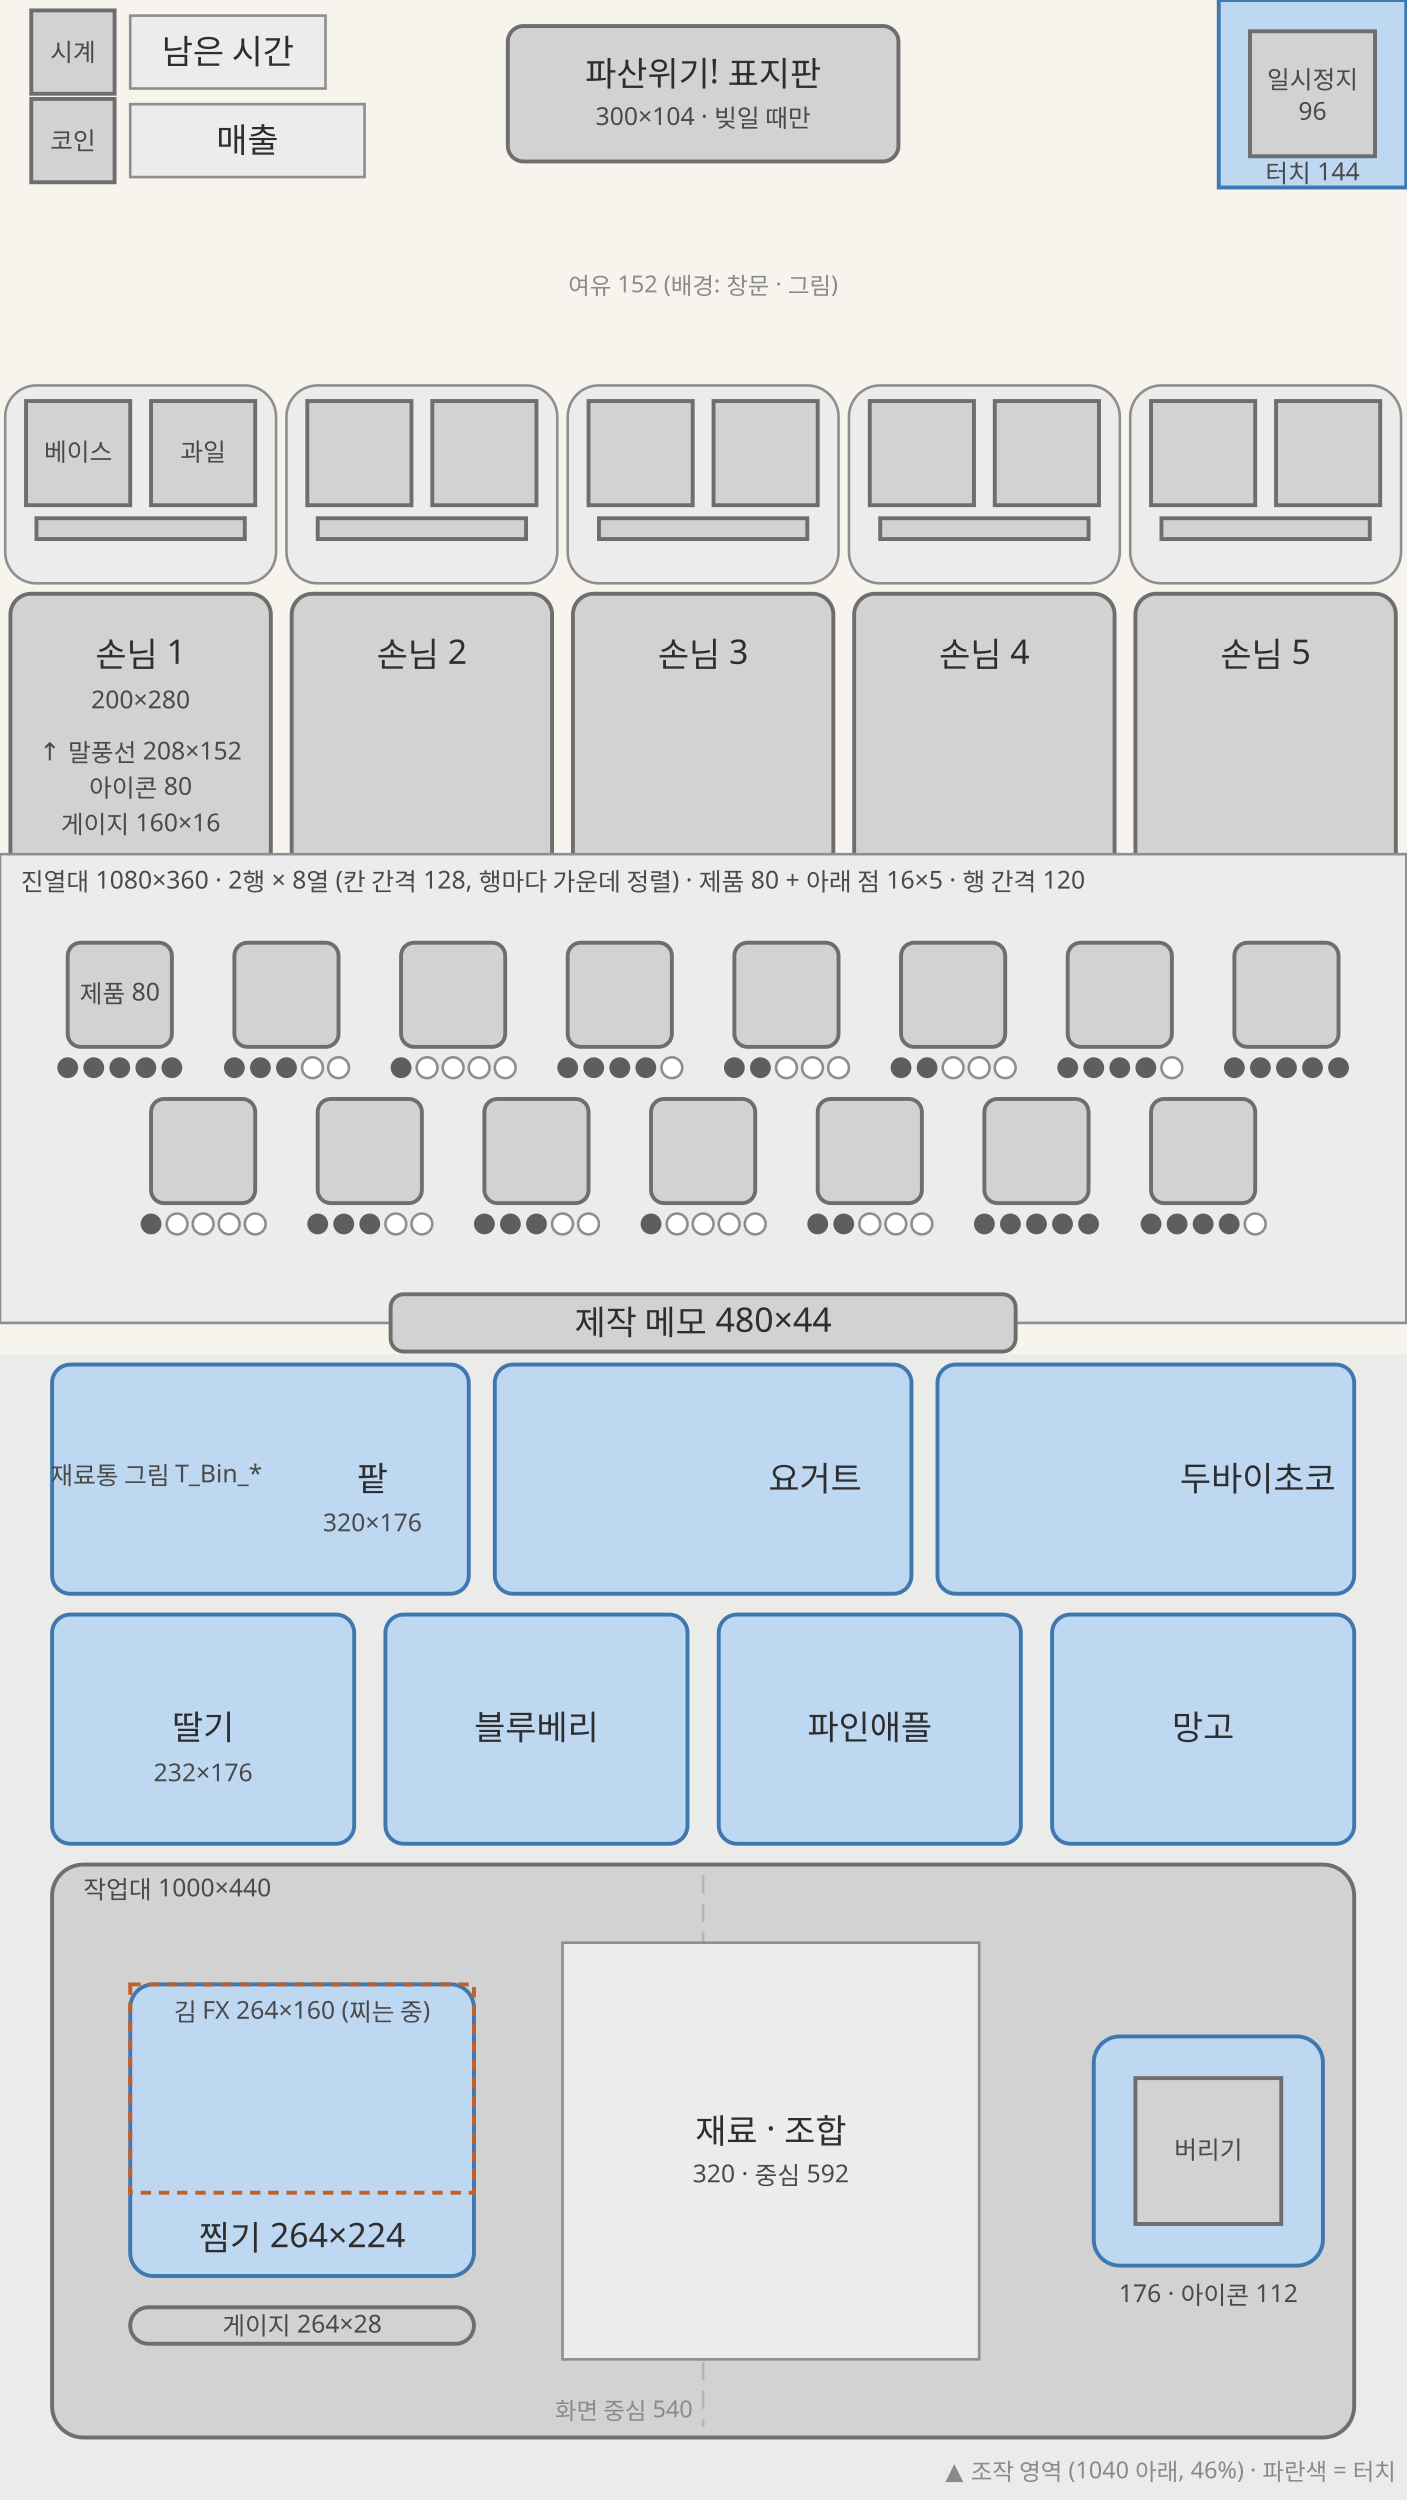
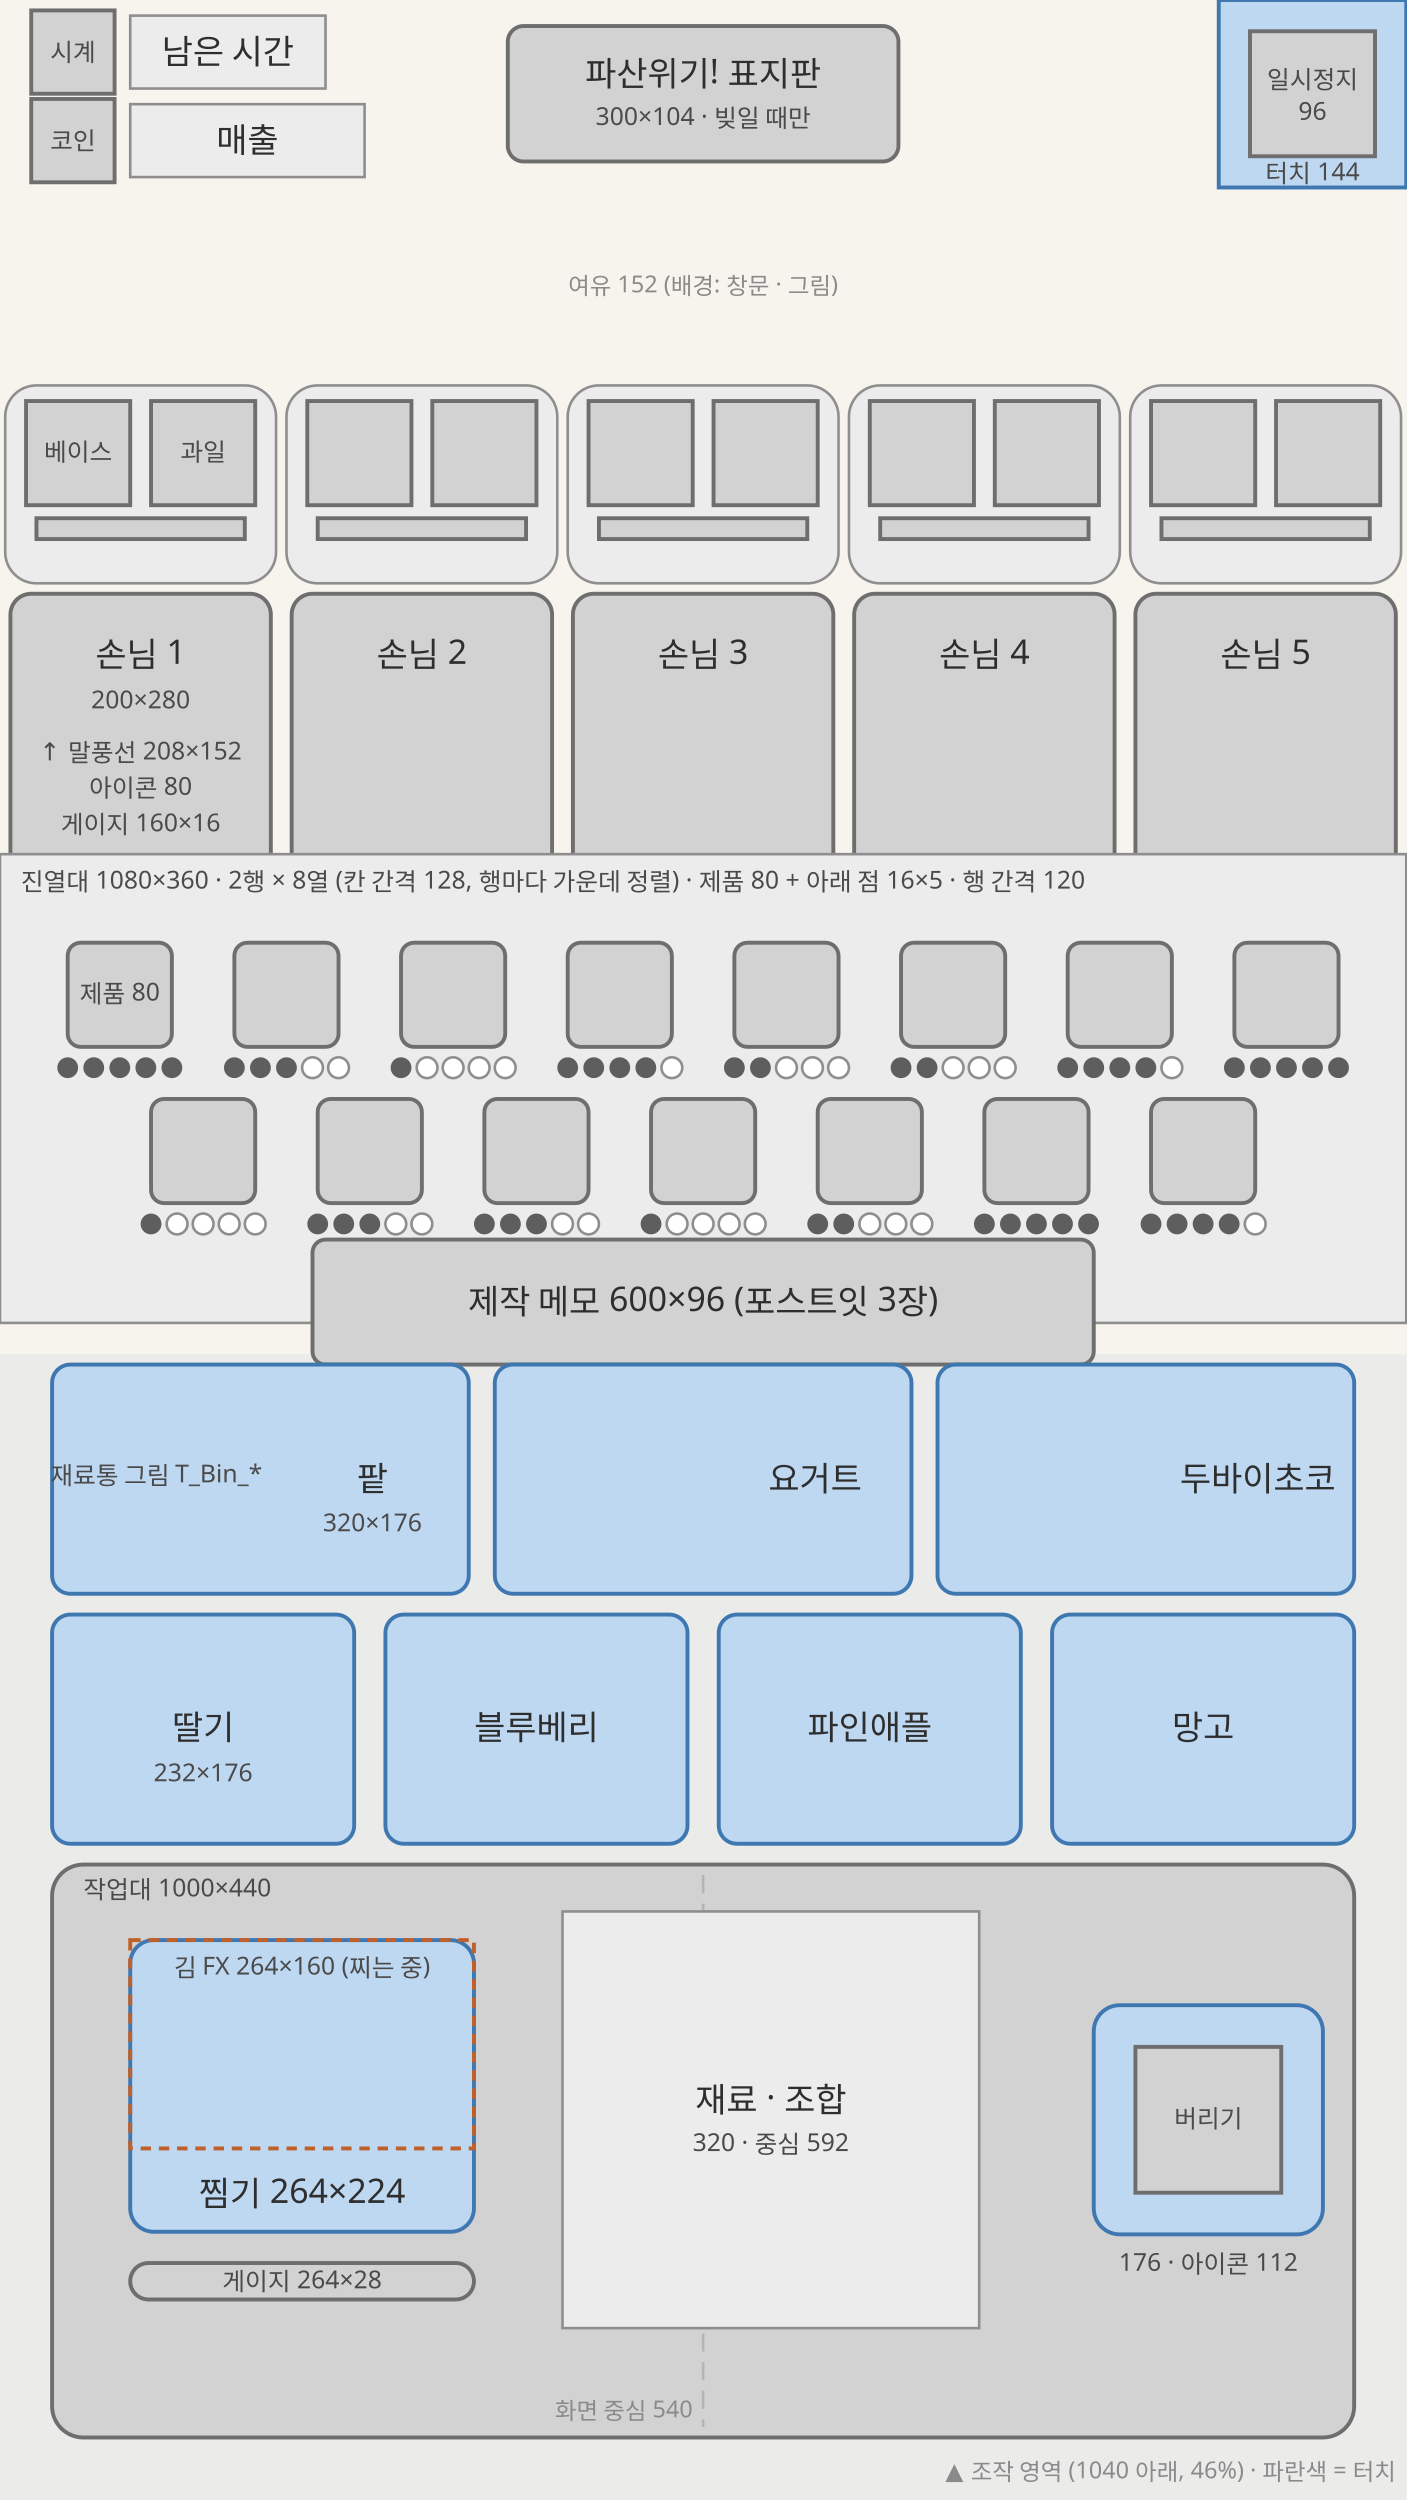
<svg xmlns="http://www.w3.org/2000/svg" width="1080" height="1920" viewBox="0 0 1080 1920" font-family="Malgun Gothic">
  <style>
    .page { fill: #F7F4EE; }
    .bg { fill: #E6DCCB; stroke: #A89C8A; stroke-width: 2; stroke-dasharray: 10 6; }
    .guide { stroke: #B5B5B5; stroke-width: 2; stroke-dasharray: 14 8; }
    .box { fill: #D2D2D2; stroke: #6E6E6E; stroke-width: 3; }
    .sub { fill: #ECECEC; stroke: #8E8E8E; stroke-width: 2; }
    .tap { fill: #BFD8F2; stroke: #3F78B0; stroke-width: 3; }
    .fx { fill: none; stroke: #C0602A; stroke-width: 3; stroke-dasharray: 8 6; }
    .thumb { fill: #3F78B0; fill-opacity: 0.07; }
    .t { font-size: 26px; fill: #2E2E2E; text-anchor: middle; }
    .s { font-size: 19px; fill: #4A4A4A; text-anchor: middle; }
    .l { font-size: 19px; fill: #4A4A4A; }
    .on { fill: #5E5E5E; }
    .off { fill: #FFFFFF; stroke: #8E8E8E; stroke-width: 2; }
    .z { font-size: 18px; fill: #8A8A8A; text-anchor: end; }
  </style>
  <defs>
    <g id="slot">
      <rect class="sub" x="4" y="296" width="208" height="152" rx="24" />
      <rect class="box" x="20" y="308" width="80" height="80" />
      <rect class="box" x="116" y="308" width="80" height="80" />
      <rect class="box" x="28" y="398" width="160" height="16" />
      <rect class="box" x="8" y="456" width="200" height="280" rx="16" />
    </g>
  </defs>
  <rect class="page" width="1080" height="1920" />
  <rect class="thumb" y="1040" width="1080" height="880" />
  <rect class="box" x="24" y="8" width="64" height="64" />
  <text class="s" x="56" y="47">시계</text>
  <rect class="sub" x="100" y="12" width="150" height="56" />
  <text class="t" x="175" y="49">남은 시간</text>
  <rect class="box" x="24" y="76" width="64" height="64" />
  <text class="s" x="56" y="115">코인</text>
  <rect class="sub" x="100" y="80" width="180" height="56" />
  <text class="t" x="190" y="117">매출</text>
  <rect class="box" x="390" y="20" width="300" height="104" rx="12" />
  <text class="t" x="540" y="66">파산위기! 표지판</text>
  <text class="s" x="540" y="96">300×104 · 빚일 때만</text>
  <rect class="tap" x="936" y="0" width="144" height="144" />
  <rect class="box" x="960" y="24" width="96" height="96" />
  <text class="s" x="1008" y="68">일시정지</text>
  <text class="s" x="1008" y="92">96</text>
  <text class="s" x="1008" y="140">터치 144</text>
  <text class="z" x="540" y="226" style="text-anchor: middle">여유 152 (배경: 창문 · 그림)</text>
  <use href="#slot" x="0" />
  <use href="#slot" x="216" />
  <use href="#slot" x="432" />
  <use href="#slot" x="648" />
  <use href="#slot" x="864" />
  <text class="s" x="60" y="354">베이스</text>
  <text class="s" x="156" y="354">과일</text>
  <text class="t" x="108" y="512">손님 1</text>
  <text class="s" x="108" y="544">200×280</text>
  <text class="s" x="108" y="584">↑ 말풍선 208×152</text>
  <text class="s" x="108" y="612">아이콘 80</text>
  <text class="s" x="108" y="640">게이지 160×16</text>
  <text class="t" x="324" y="512">손님 2</text>
  <text class="t" x="540" y="512">손님 3</text>
  <text class="t" x="756" y="512">손님 4</text>
  <text class="t" x="972" y="512">손님 5</text>
  <rect class="sub" x="0" y="656" width="1080" height="360" />
  <text class="l" x="16" y="684">진열대 1080×360 · 2행 × 8열 (칸 간격 128, 행마다 가운데 정렬) · 제품 80 + 아래 점 16×5 · 행 간격 120</text>
  <rect class="box" x="52" y="724" width="80" height="80" rx="10" />
  <circle class="on" cx="52" cy="820" r="8" />
  <circle class="on" cx="72" cy="820" r="8" />
  <circle class="on" cx="92" cy="820" r="8" />
  <circle class="on" cx="112" cy="820" r="8" />
  <circle class="on" cx="132" cy="820" r="8" />
  <rect class="box" x="180" y="724" width="80" height="80" rx="10" />
  <circle class="on" cx="180" cy="820" r="8" />
  <circle class="on" cx="200" cy="820" r="8" />
  <circle class="on" cx="220" cy="820" r="8" />
  <circle class="off" cx="240" cy="820" r="8" />
  <circle class="off" cx="260" cy="820" r="8" />
  <rect class="box" x="308" y="724" width="80" height="80" rx="10" />
  <circle class="on" cx="308" cy="820" r="8" />
  <circle class="off" cx="328" cy="820" r="8" />
  <circle class="off" cx="348" cy="820" r="8" />
  <circle class="off" cx="368" cy="820" r="8" />
  <circle class="off" cx="388" cy="820" r="8" />
  <rect class="box" x="436" y="724" width="80" height="80" rx="10" />
  <circle class="on" cx="436" cy="820" r="8" />
  <circle class="on" cx="456" cy="820" r="8" />
  <circle class="on" cx="476" cy="820" r="8" />
  <circle class="on" cx="496" cy="820" r="8" />
  <circle class="off" cx="516" cy="820" r="8" />
  <rect class="box" x="564" y="724" width="80" height="80" rx="10" />
  <circle class="on" cx="564" cy="820" r="8" />
  <circle class="on" cx="584" cy="820" r="8" />
  <circle class="off" cx="604" cy="820" r="8" />
  <circle class="off" cx="624" cy="820" r="8" />
  <circle class="off" cx="644" cy="820" r="8" />
  <rect class="box" x="692" y="724" width="80" height="80" rx="10" />
  <circle class="on" cx="692" cy="820" r="8" />
  <circle class="on" cx="712" cy="820" r="8" />
  <circle class="off" cx="732" cy="820" r="8" />
  <circle class="off" cx="752" cy="820" r="8" />
  <circle class="off" cx="772" cy="820" r="8" />
  <rect class="box" x="820" y="724" width="80" height="80" rx="10" />
  <circle class="on" cx="820" cy="820" r="8" />
  <circle class="on" cx="840" cy="820" r="8" />
  <circle class="on" cx="860" cy="820" r="8" />
  <circle class="on" cx="880" cy="820" r="8" />
  <circle class="off" cx="900" cy="820" r="8" />
  <rect class="box" x="948" y="724" width="80" height="80" rx="10" />
  <circle class="on" cx="948" cy="820" r="8" />
  <circle class="on" cx="968" cy="820" r="8" />
  <circle class="on" cx="988" cy="820" r="8" />
  <circle class="on" cx="1008" cy="820" r="8" />
  <circle class="on" cx="1028" cy="820" r="8" />
  <rect class="box" x="116" y="844" width="80" height="80" rx="10" />
  <circle class="on" cx="116" cy="940" r="8" />
  <circle class="off" cx="136" cy="940" r="8" />
  <circle class="off" cx="156" cy="940" r="8" />
  <circle class="off" cx="176" cy="940" r="8" />
  <circle class="off" cx="196" cy="940" r="8" />
  <rect class="box" x="244" y="844" width="80" height="80" rx="10" />
  <circle class="on" cx="244" cy="940" r="8" />
  <circle class="on" cx="264" cy="940" r="8" />
  <circle class="on" cx="284" cy="940" r="8" />
  <circle class="off" cx="304" cy="940" r="8" />
  <circle class="off" cx="324" cy="940" r="8" />
  <rect class="box" x="372" y="844" width="80" height="80" rx="10" />
  <circle class="on" cx="372" cy="940" r="8" />
  <circle class="on" cx="392" cy="940" r="8" />
  <circle class="on" cx="412" cy="940" r="8" />
  <circle class="off" cx="432" cy="940" r="8" />
  <circle class="off" cx="452" cy="940" r="8" />
  <rect class="box" x="500" y="844" width="80" height="80" rx="10" />
  <circle class="on" cx="500" cy="940" r="8" />
  <circle class="off" cx="520" cy="940" r="8" />
  <circle class="off" cx="540" cy="940" r="8" />
  <circle class="off" cx="560" cy="940" r="8" />
  <circle class="off" cx="580" cy="940" r="8" />
  <rect class="box" x="628" y="844" width="80" height="80" rx="10" />
  <circle class="on" cx="628" cy="940" r="8" />
  <circle class="on" cx="648" cy="940" r="8" />
  <circle class="off" cx="668" cy="940" r="8" />
  <circle class="off" cx="688" cy="940" r="8" />
  <circle class="off" cx="708" cy="940" r="8" />
  <rect class="box" x="756" y="844" width="80" height="80" rx="10" />
  <circle class="on" cx="756" cy="940" r="8" />
  <circle class="on" cx="776" cy="940" r="8" />
  <circle class="on" cx="796" cy="940" r="8" />
  <circle class="on" cx="816" cy="940" r="8" />
  <circle class="on" cx="836" cy="940" r="8" />
  <rect class="box" x="884" y="844" width="80" height="80" rx="10" />
  <circle class="on" cx="884" cy="940" r="8" />
  <circle class="on" cx="904" cy="940" r="8" />
  <circle class="on" cx="924" cy="940" r="8" />
  <circle class="on" cx="944" cy="940" r="8" />
  <circle class="off" cx="964" cy="940" r="8" />
  <text class="s" x="92" y="770">제품 80</text>
-   <rect class="box" x="300" y="994" width="480" height="44" rx="10" />
-   <text class="t" x="540" y="1025">제작 메모 480×44</text>
+   <rect class="box" x="240" y="952" width="600" height="96" rx="10" />
+   <text class="t" x="540" y="1009">제작 메모 600×96 (포스트잇 3장)</text>
  <rect class="tap" x="40" y="1048" width="320" height="176" rx="14" />
  <text class="t" x="286" y="1145">팥</text>
  <rect class="tap" x="380" y="1048" width="320" height="176" rx="14" />
  <text class="t" x="626" y="1145">요거트</text>
  <rect class="tap" x="720" y="1048" width="320" height="176" rx="14" />
  <text class="t" x="966" y="1145">두바이초코</text>
  <text class="s" x="120" y="1140">재료통 그림 T_Bin_*</text>
  <text class="s" x="286" y="1176">320×176</text>
  <rect class="tap" x="40" y="1240" width="232" height="176" rx="14" />
  <text class="t" x="156" y="1336">딸기</text>
  <rect class="tap" x="296" y="1240" width="232" height="176" rx="14" />
  <text class="t" x="412" y="1336">블루베리</text>
  <rect class="tap" x="552" y="1240" width="232" height="176" rx="14" />
  <text class="t" x="668" y="1336">파인애플</text>
  <rect class="tap" x="808" y="1240" width="232" height="176" rx="14" />
  <text class="t" x="924" y="1336">망고</text>
  <text class="s" x="156" y="1368">232×176</text>
  <rect class="box" x="40" y="1432" width="1000" height="440" rx="24" />
  <text class="l" x="64" y="1458">작업대 1000×440</text>
-   <rect class="tap" x="100" y="1524" width="264" height="224" rx="18" />
-   <rect class="fx" x="100" y="1524" width="264" height="160" />
-   <text class="s" x="232" y="1552">김 FX 264×160 (찌는 중)</text>
-   <text class="t" x="232" y="1728">찜기 264×224</text>
-   <rect class="box" x="100" y="1772" width="264" height="28" rx="14" />
-   <text class="s" x="232" y="1793">게이지 264×28</text>
+   <rect class="tap" x="100" y="1490" width="264" height="224" rx="18" />
+   <rect class="fx" x="100" y="1490" width="264" height="160" />
+   <text class="s" x="232" y="1518">김 FX 264×160 (찌는 중)</text>
+   <text class="t" x="232" y="1694">찜기 264×224</text>
+   <rect class="box" x="100" y="1738" width="264" height="28" rx="14" />
+   <text class="s" x="232" y="1759">게이지 264×28</text>
  <line class="guide" x1="540" y1="1440" x2="540" y2="1864" />
  <text class="z" x="532" y="1858">화면 중심 540</text>
-   <rect class="sub" x="432" y="1492" width="320" height="320" />
-   <text class="t" x="592" y="1646">재료 · 조합</text>
-   <text class="s" x="592" y="1676">320 · 중심 592</text>
-   <rect class="tap" x="840" y="1564" width="176" height="176" rx="20" />
-   <rect class="box" x="872" y="1596" width="112" height="112" />
-   <text class="s" x="928" y="1658">버리기</text>
-   <text class="s" x="928" y="1768">176 · 아이콘 112</text>
+   <rect class="sub" x="432" y="1468" width="320" height="320" />
+   <text class="t" x="592" y="1622">재료 · 조합</text>
+   <text class="s" x="592" y="1652">320 · 중심 592</text>
+   <rect class="tap" x="840" y="1540" width="176" height="176" rx="20" />
+   <rect class="box" x="872" y="1572" width="112" height="112" />
+   <text class="s" x="928" y="1634">버리기</text>
+   <text class="s" x="928" y="1744">176 · 아이콘 112</text>
  <text class="z" x="1072" y="1904">▲ 조작 영역 (1040 아래, 46%) · 파란색 = 터치</text>
</svg>
